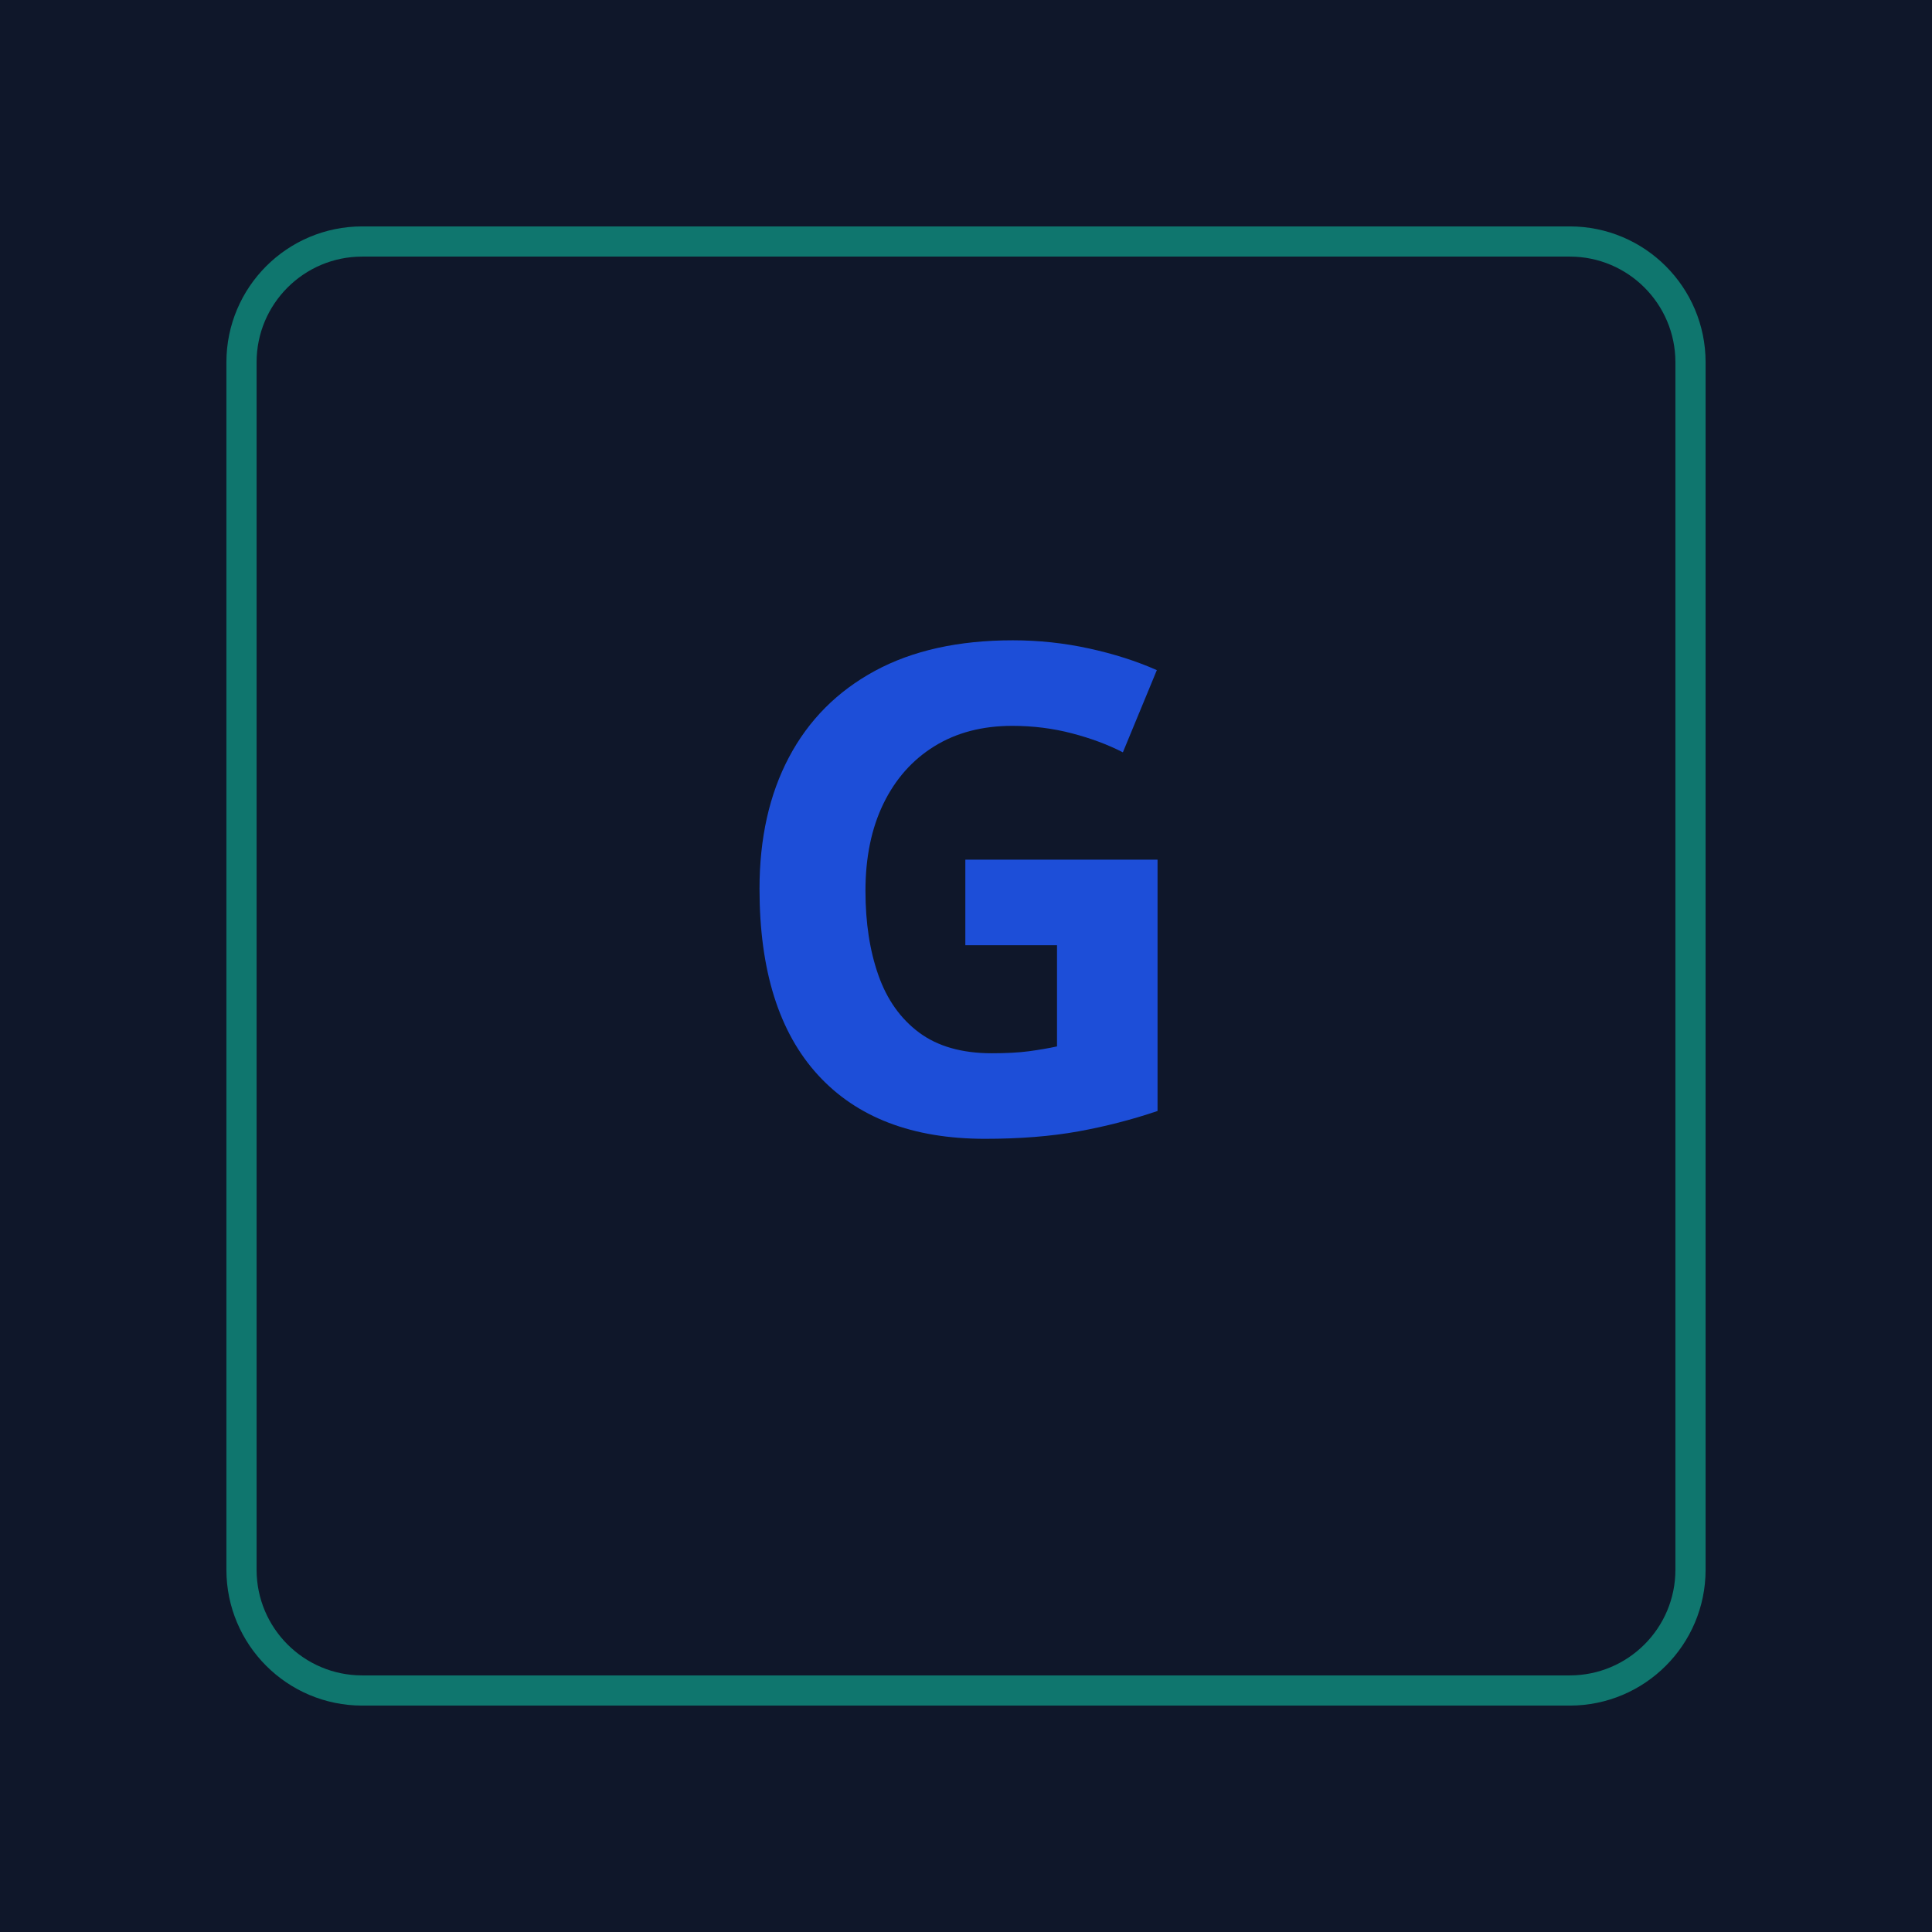
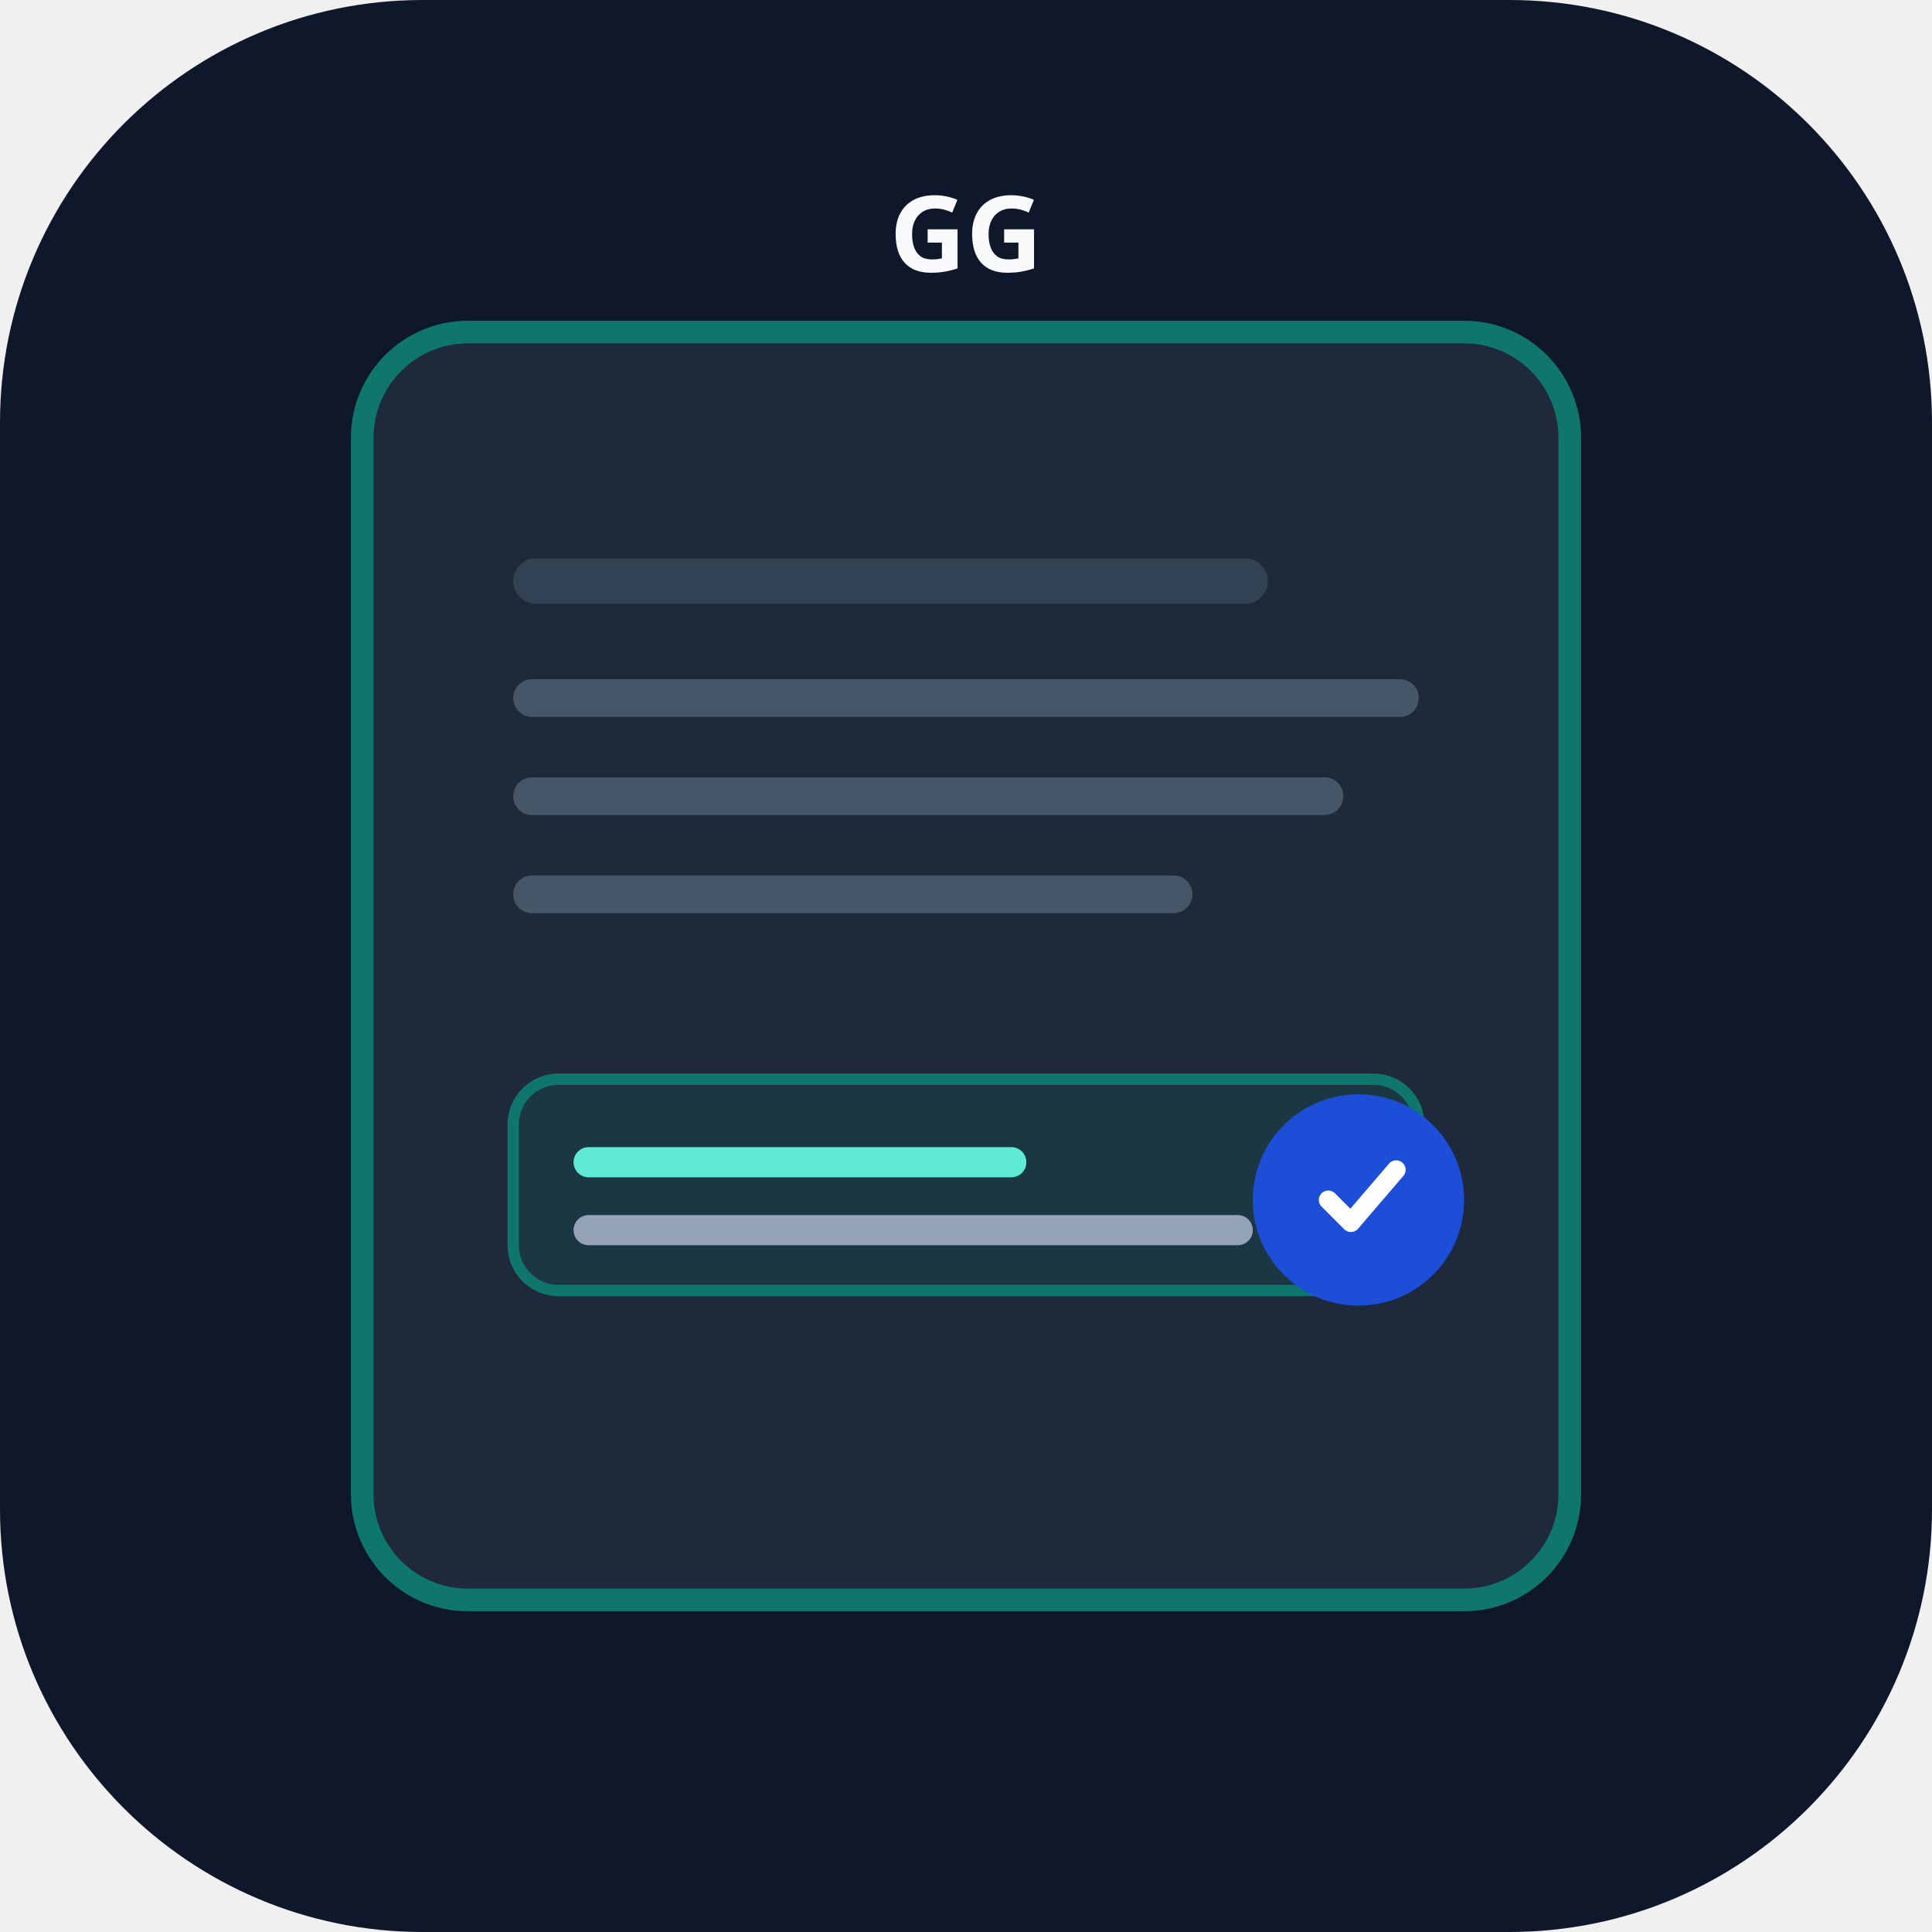
- <svg xmlns="http://www.w3.org/2000/svg" width="512" height="512" viewBox="0 0 512 512">
-   <rect width="512" height="512" fill="#0f172a" />
-   <rect x="64" y="64" width="384" height="384" rx="32" fill="none" stroke="#0f766e" stroke-width="8" />
-   <text x="256" y="300" font-family="IBM Plex Sans, sans-serif" font-size="180" font-weight="700" text-anchor="middle" fill="#1d4ed8">G</text>
+ <svg xmlns="http://www.w3.org/2000/svg" width="512" height="512" viewBox="0 0 512 512" fill="none">
+   <rect width="512" height="512" rx="112" fill="#0F172A" />
+   <rect x="96" y="88" width="320" height="336" rx="28" fill="#1E293B" stroke="#0F766E" stroke-width="6" />
+   <rect x="136" y="148" width="200" height="12" rx="6" fill="#334155" />
+   <rect x="136" y="180" width="240" height="10" rx="5" fill="#475569" />
+   <rect x="136" y="206" width="220" height="10" rx="5" fill="#475569" />
+   <rect x="136" y="232" width="180" height="10" rx="5" fill="#475569" />
+   <rect x="136" y="286" width="240" height="56" rx="12" fill="#0F766E" fill-opacity="0.18" stroke="#0F766E" stroke-width="3" />
+   <rect x="152" y="304" width="120" height="8" rx="4" fill="#5EEAD4" />
+   <rect x="152" y="322" width="180" height="8" rx="4" fill="#94A3B8" />
+   <circle cx="360" cy="318" r="28" fill="#1D4ED8" />
+   <path d="M352 318 L358 324 L370 310" stroke="white" stroke-width="5" stroke-linecap="round" stroke-linejoin="round" />
+   <text x="256" y="72" text-anchor="middle" font-family="IBM Plex Sans, Segoe UI, sans-serif" font-size="28" font-weight="700" fill="#F8FAFC">GG</text>
</svg>
